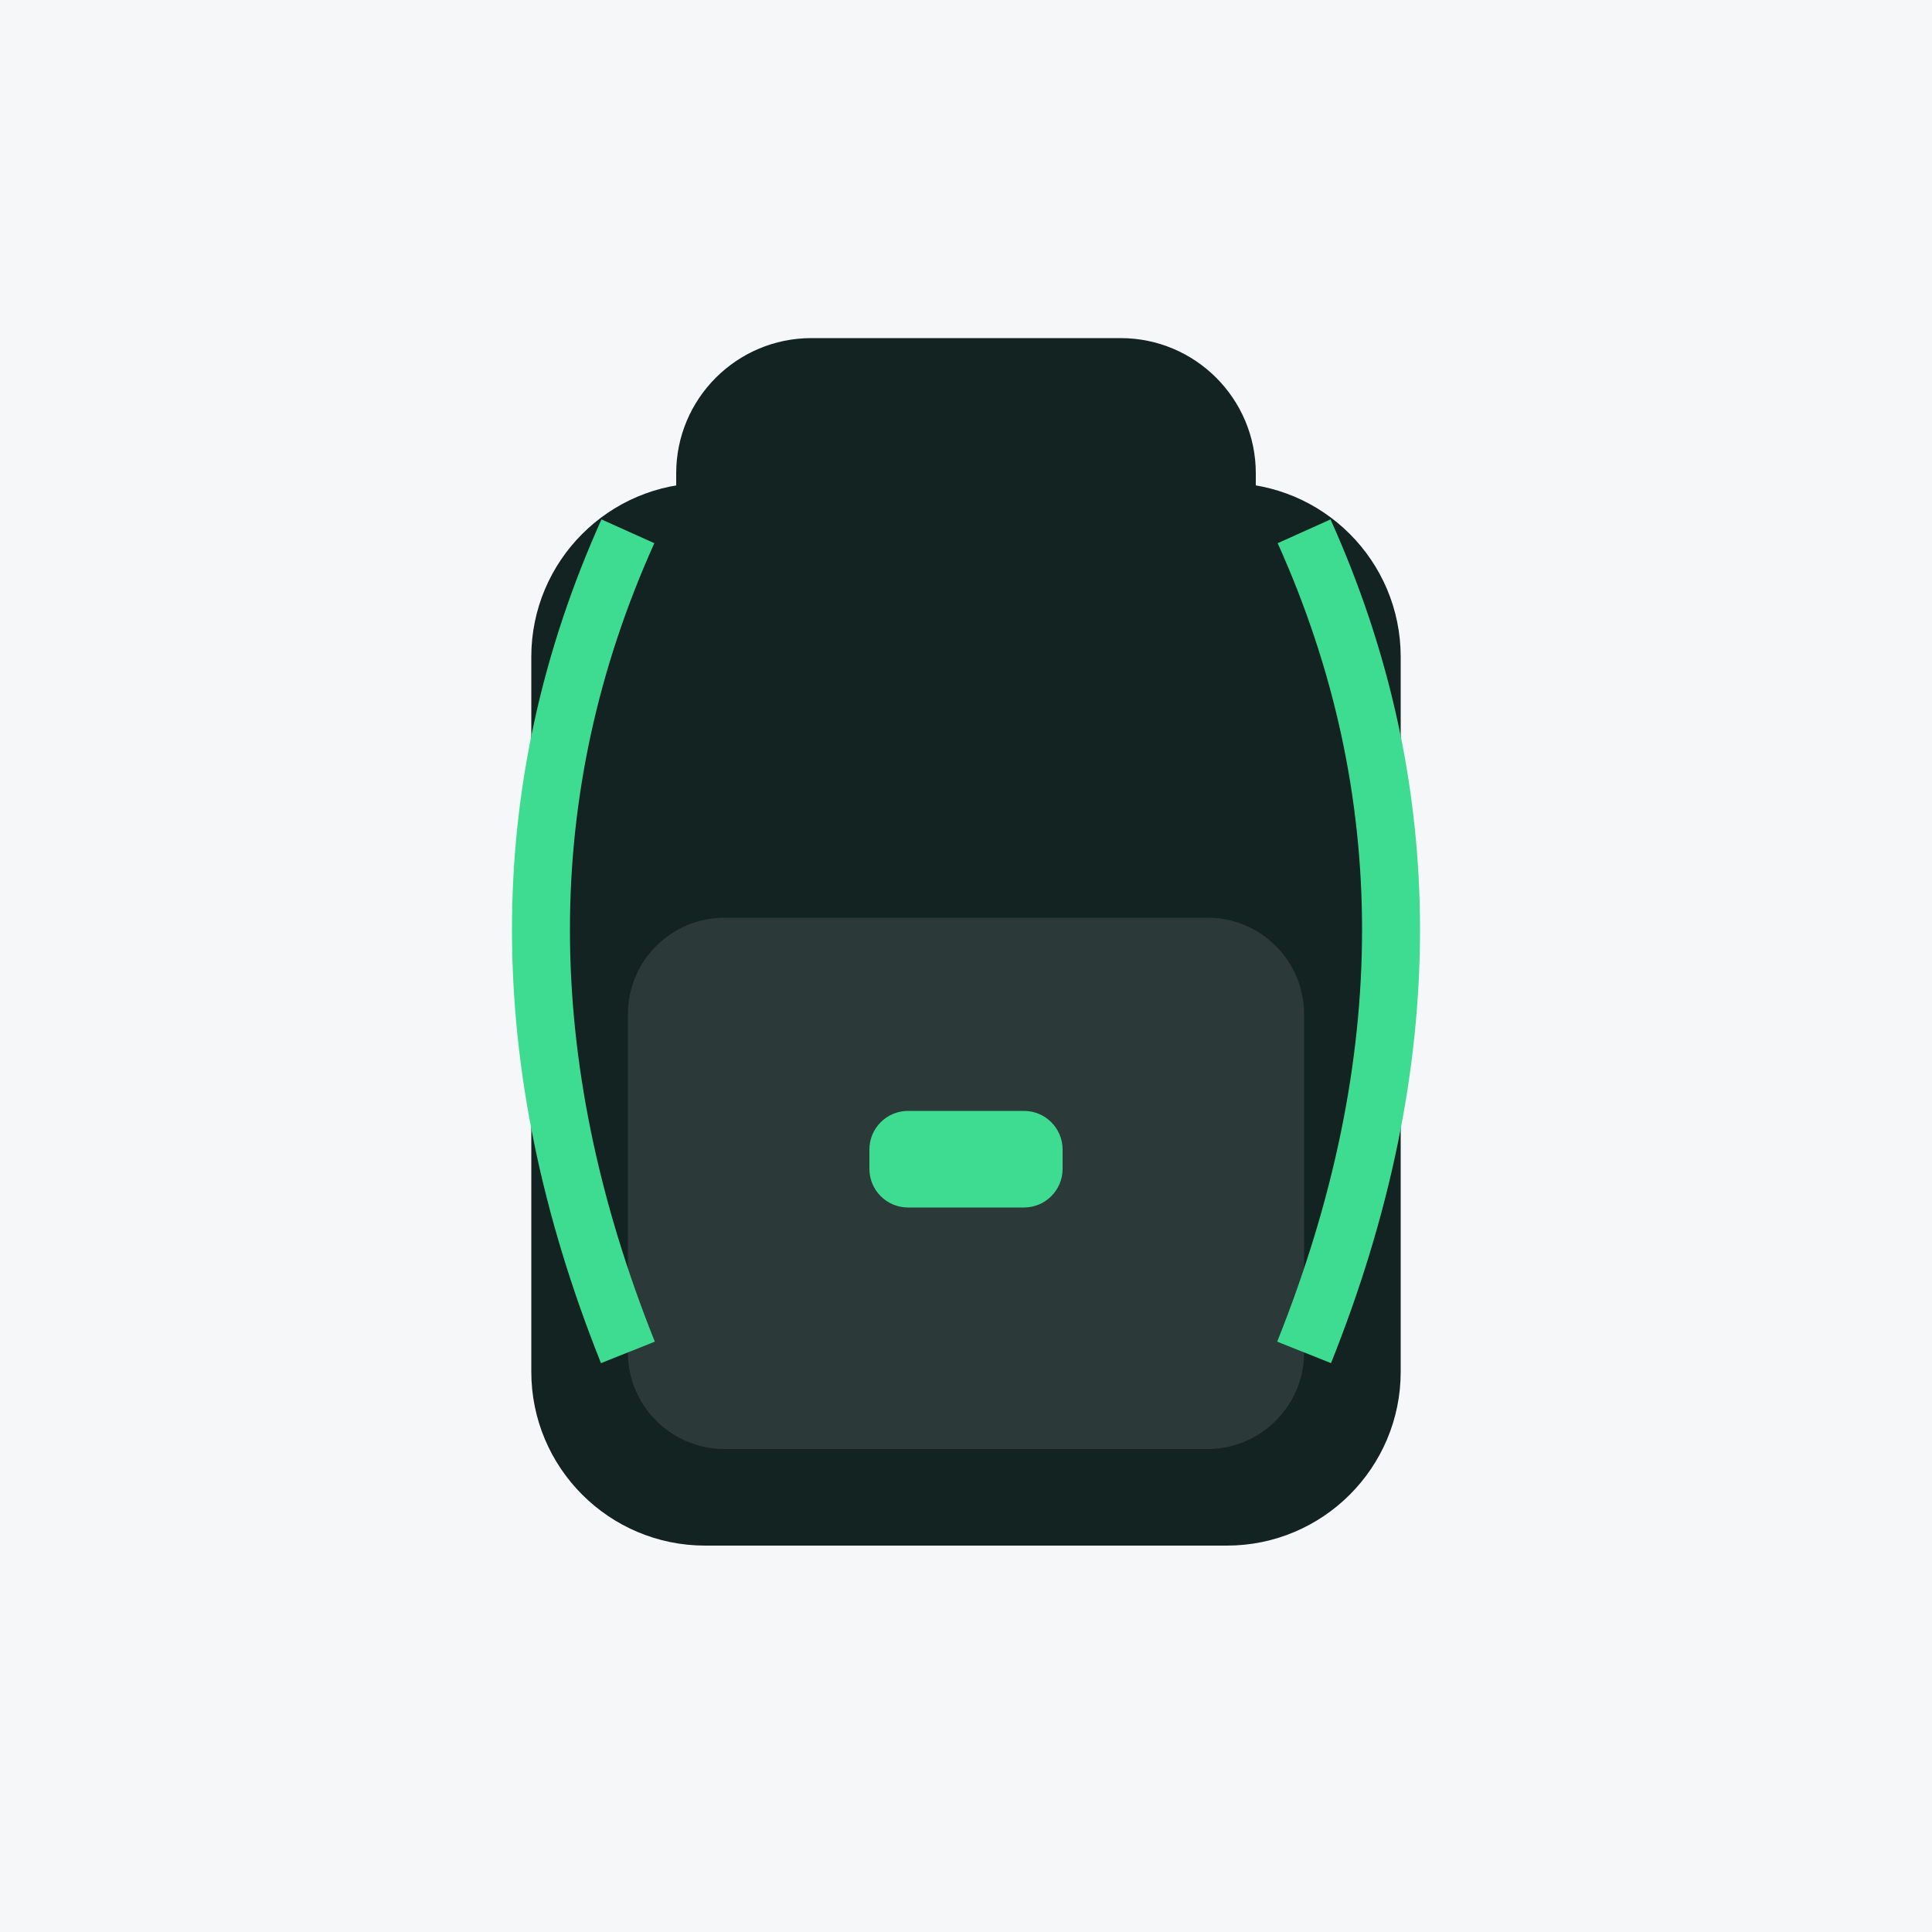
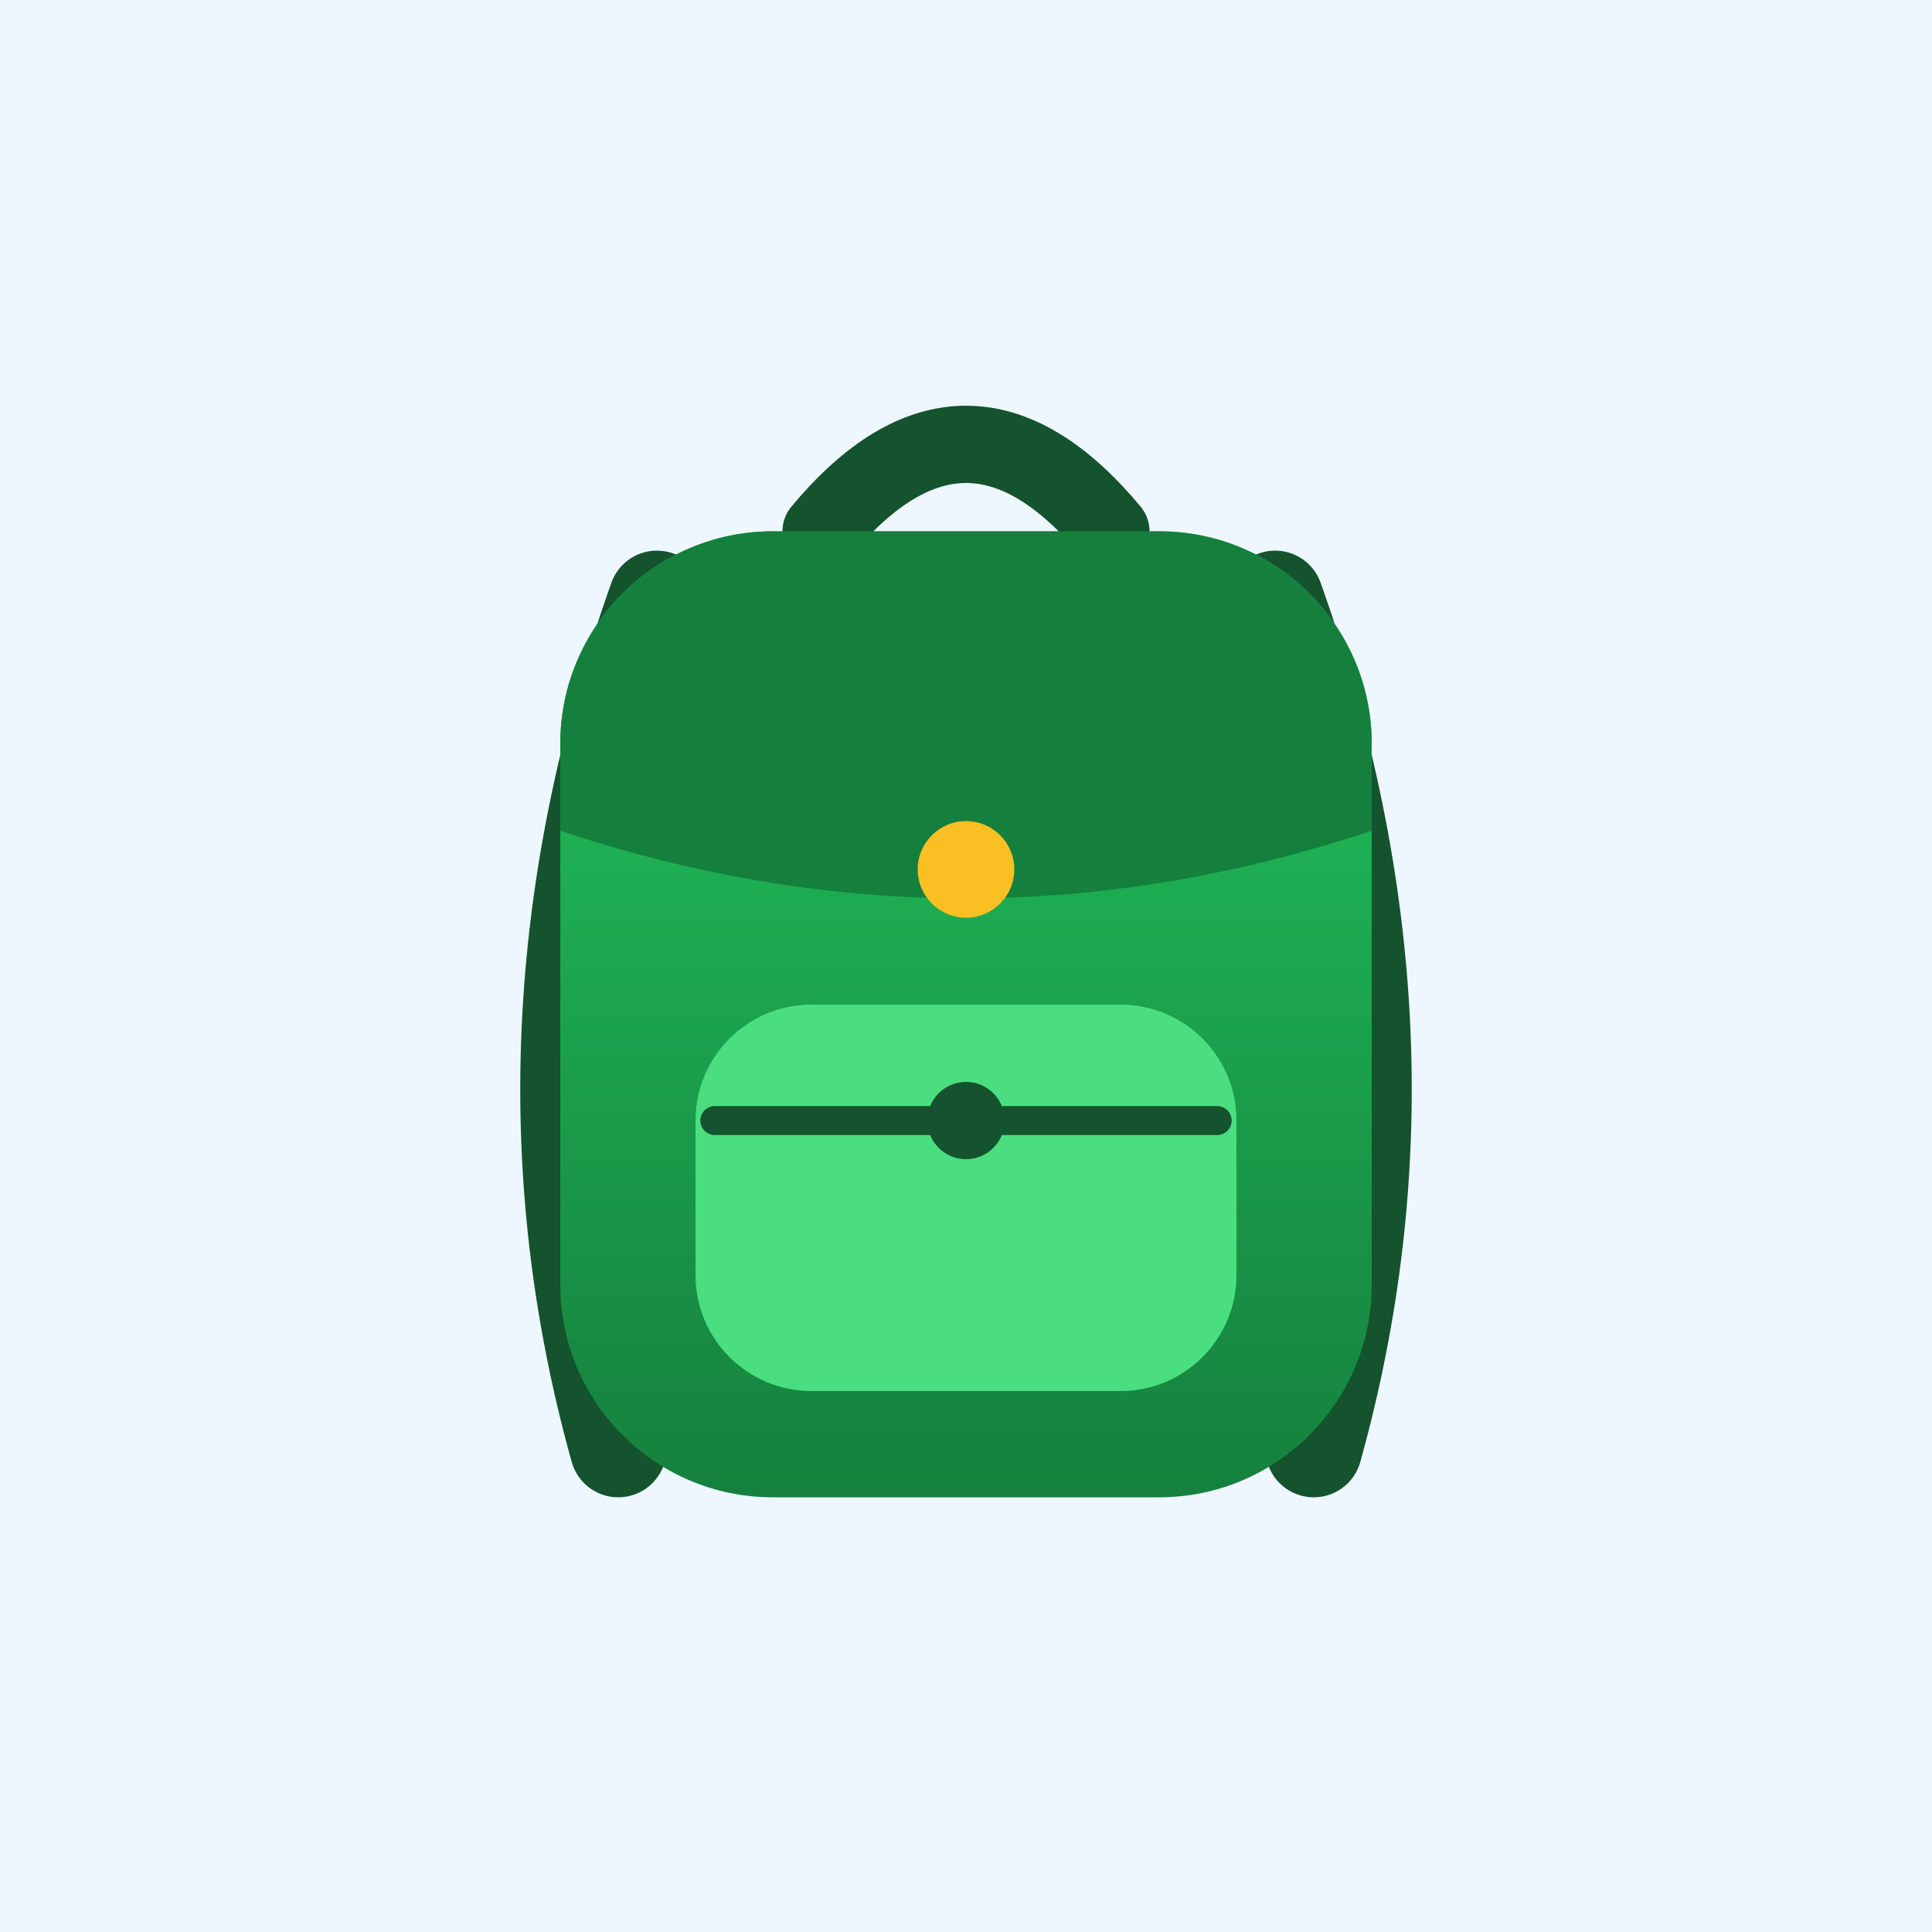
<svg xmlns="http://www.w3.org/2000/svg" viewBox="0 0 200 200">
-   <rect width="200" height="200" fill="#f6f7f8" />
-   <rect x="55" y="50" width="90" height="110" rx="18" fill="#132322" />
-   <rect x="70" y="35" width="60" height="30" rx="14" fill="#132322" />
-   <rect x="65" y="95" width="70" height="55" rx="10" fill="#2b3a39" />
-   <rect x="90" y="115" width="20" height="10" rx="4" fill="#3ddc91" />
-   <path d="M65 55 q-18 40 0 85" stroke="#3ddc91" stroke-width="6" fill="none" />
-   <path d="M135 55 q18 40 0 85" stroke="#3ddc91" stroke-width="6" fill="none" />
+   <rect width="200" height="200" fill="#eef7ff" />
+   <defs>
+     <linearGradient id="corpo" x1="0" y1="0" x2="0" y2="1">
+       <stop offset="0" stop-color="#22c55e" />
+       <stop offset="1" stop-color="#15803d" />
+     </linearGradient>
+   </defs>
+   <path d="M68 62 q-16 45 -4 88" stroke="#14532d" stroke-width="10" fill="none" stroke-linecap="round" />
+   <path d="M132 62 q16 45 4 88" stroke="#14532d" stroke-width="10" fill="none" stroke-linecap="round" />
+   <rect x="58" y="55" width="84" height="100" rx="22" fill="url(#corpo)" />
+   <path d="M85 55 q15 -18 30 0" stroke="#14532d" stroke-width="8" fill="none" stroke-linecap="round" />
+   <path d="M58 86 q42 14 84 0 v-9 a22 22 0 0 0 -22 -22 h-40 a22 22 0 0 0 -22 22 z" fill="#15803d" />
+   <circle cx="100" cy="90" r="5" fill="#fbbf24" />
+   <rect x="72" y="104" width="56" height="40" rx="12" fill="#4ade80" />
+   <line x1="74" y1="116" x2="126" y2="116" stroke="#14532d" stroke-width="3" stroke-linecap="round" />
+   <circle cx="100" cy="116" r="4" fill="#14532d" />
</svg>
